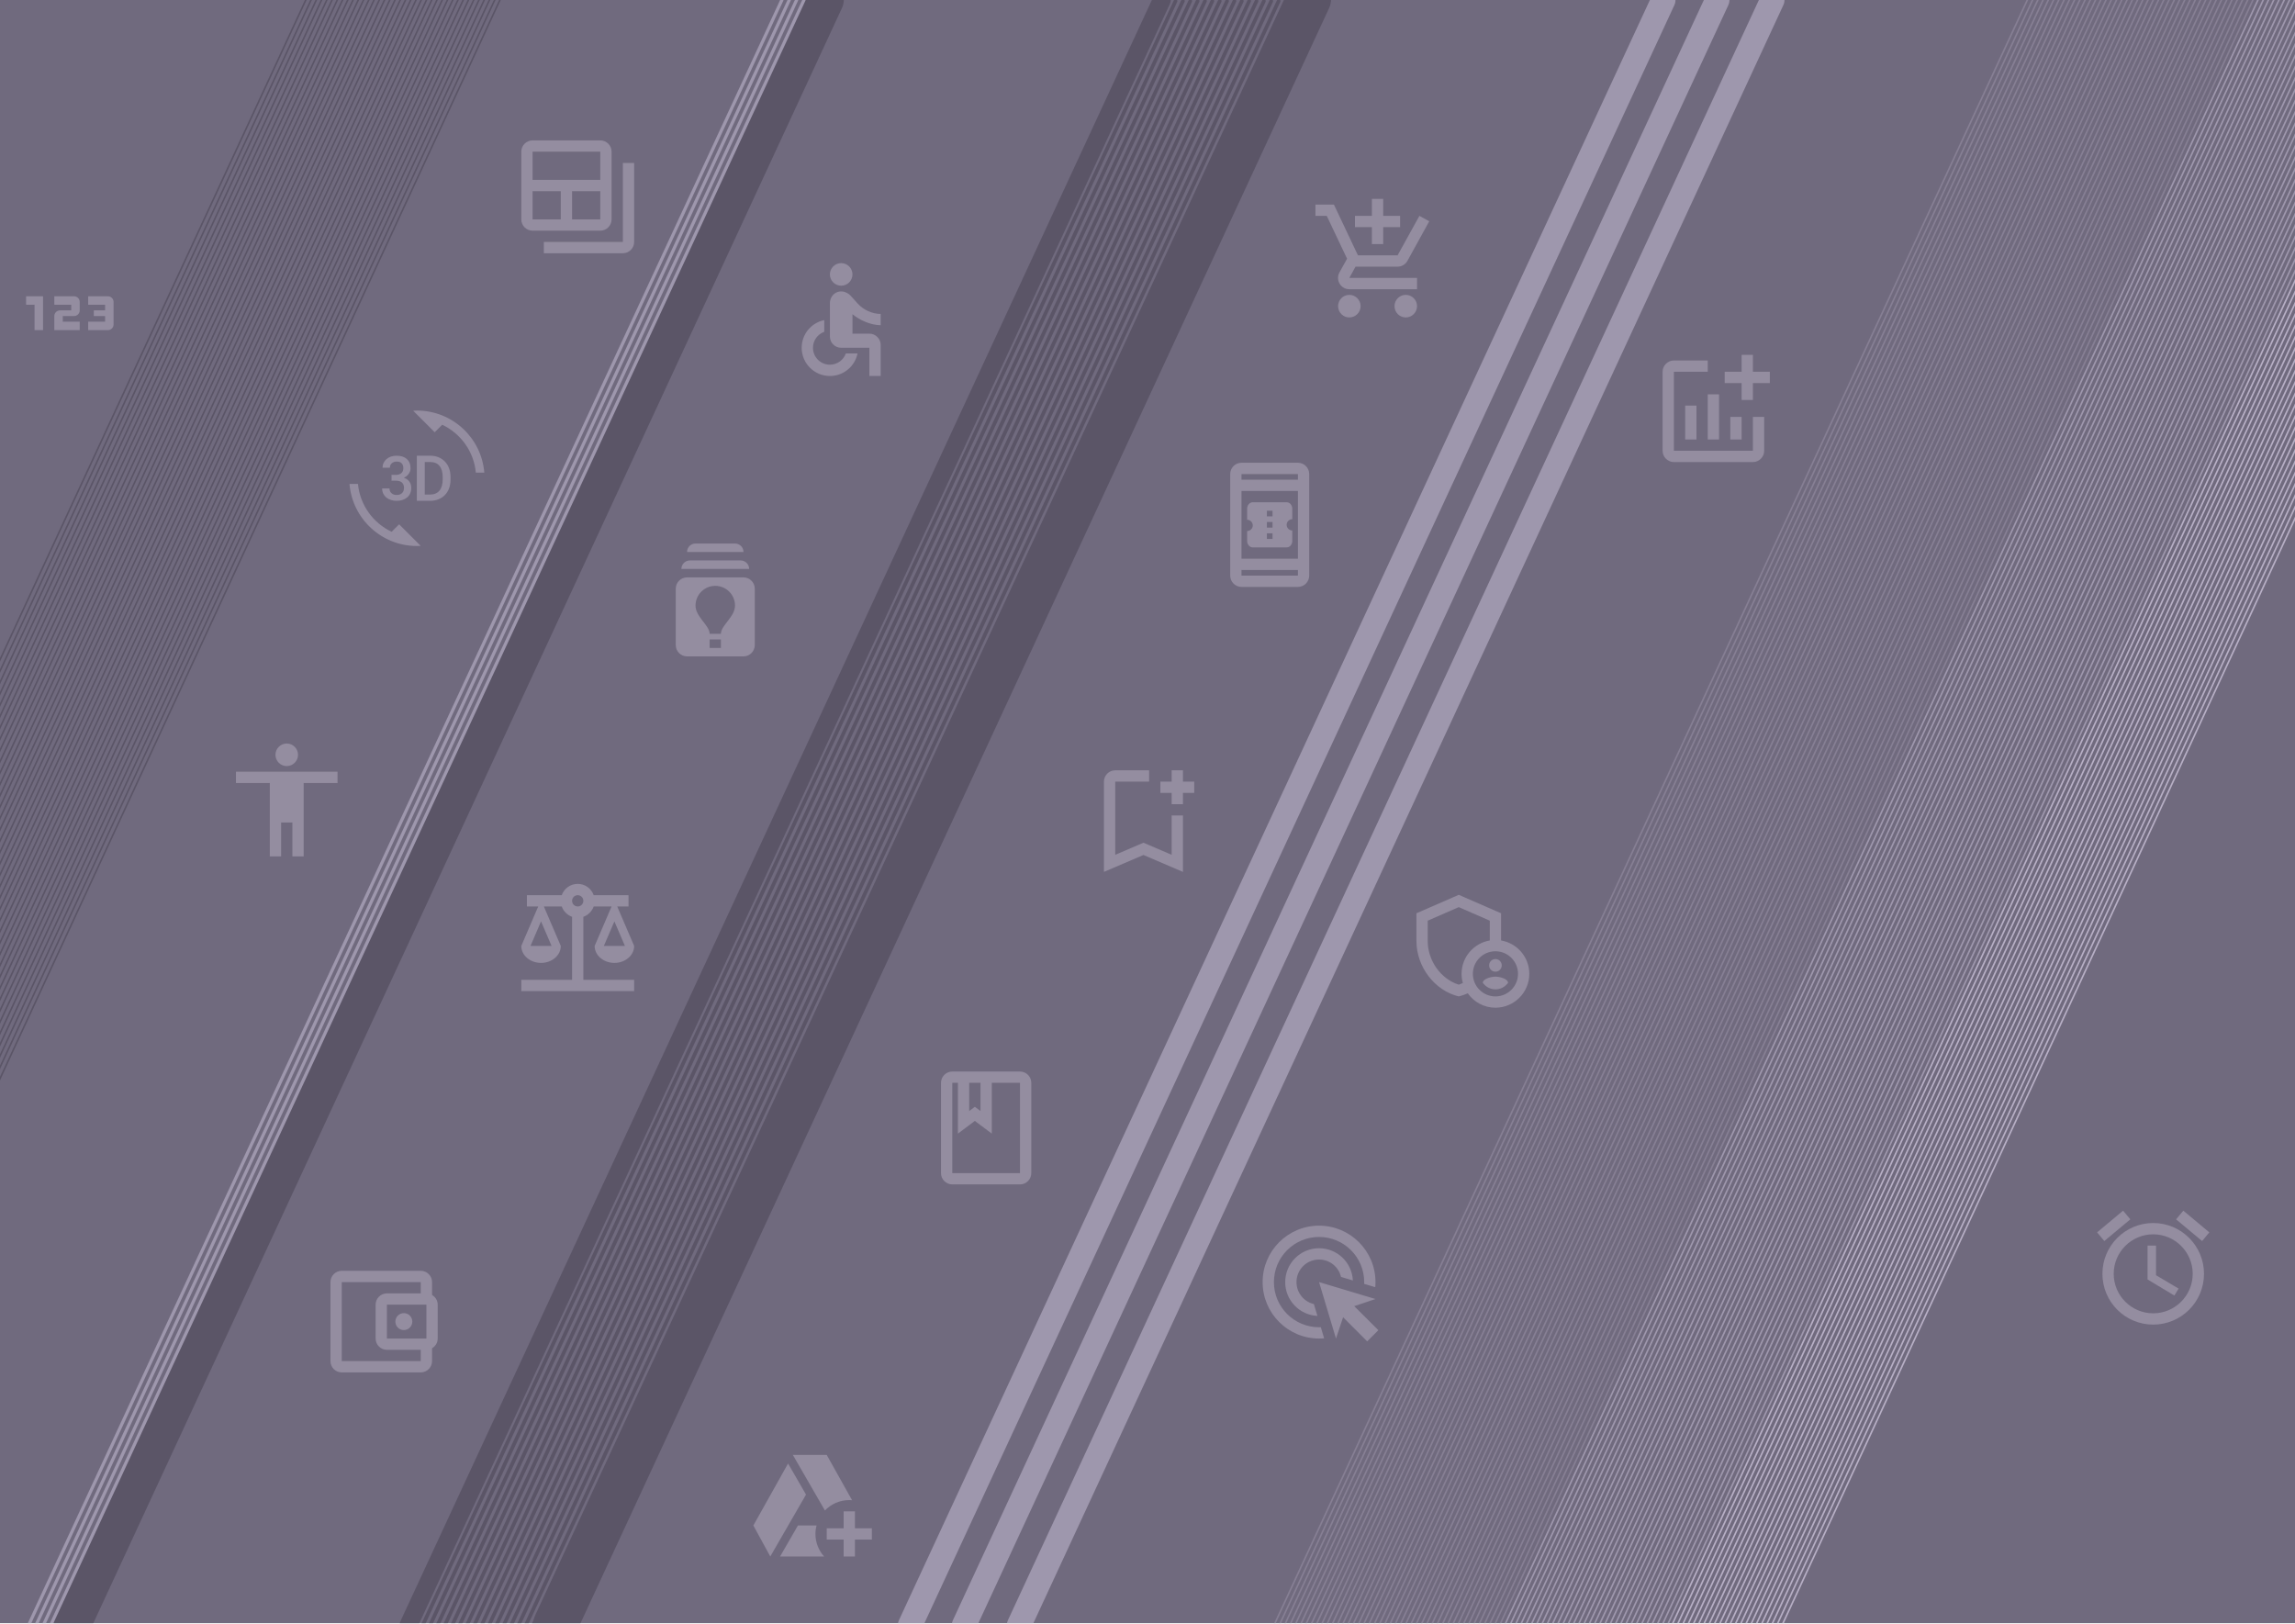
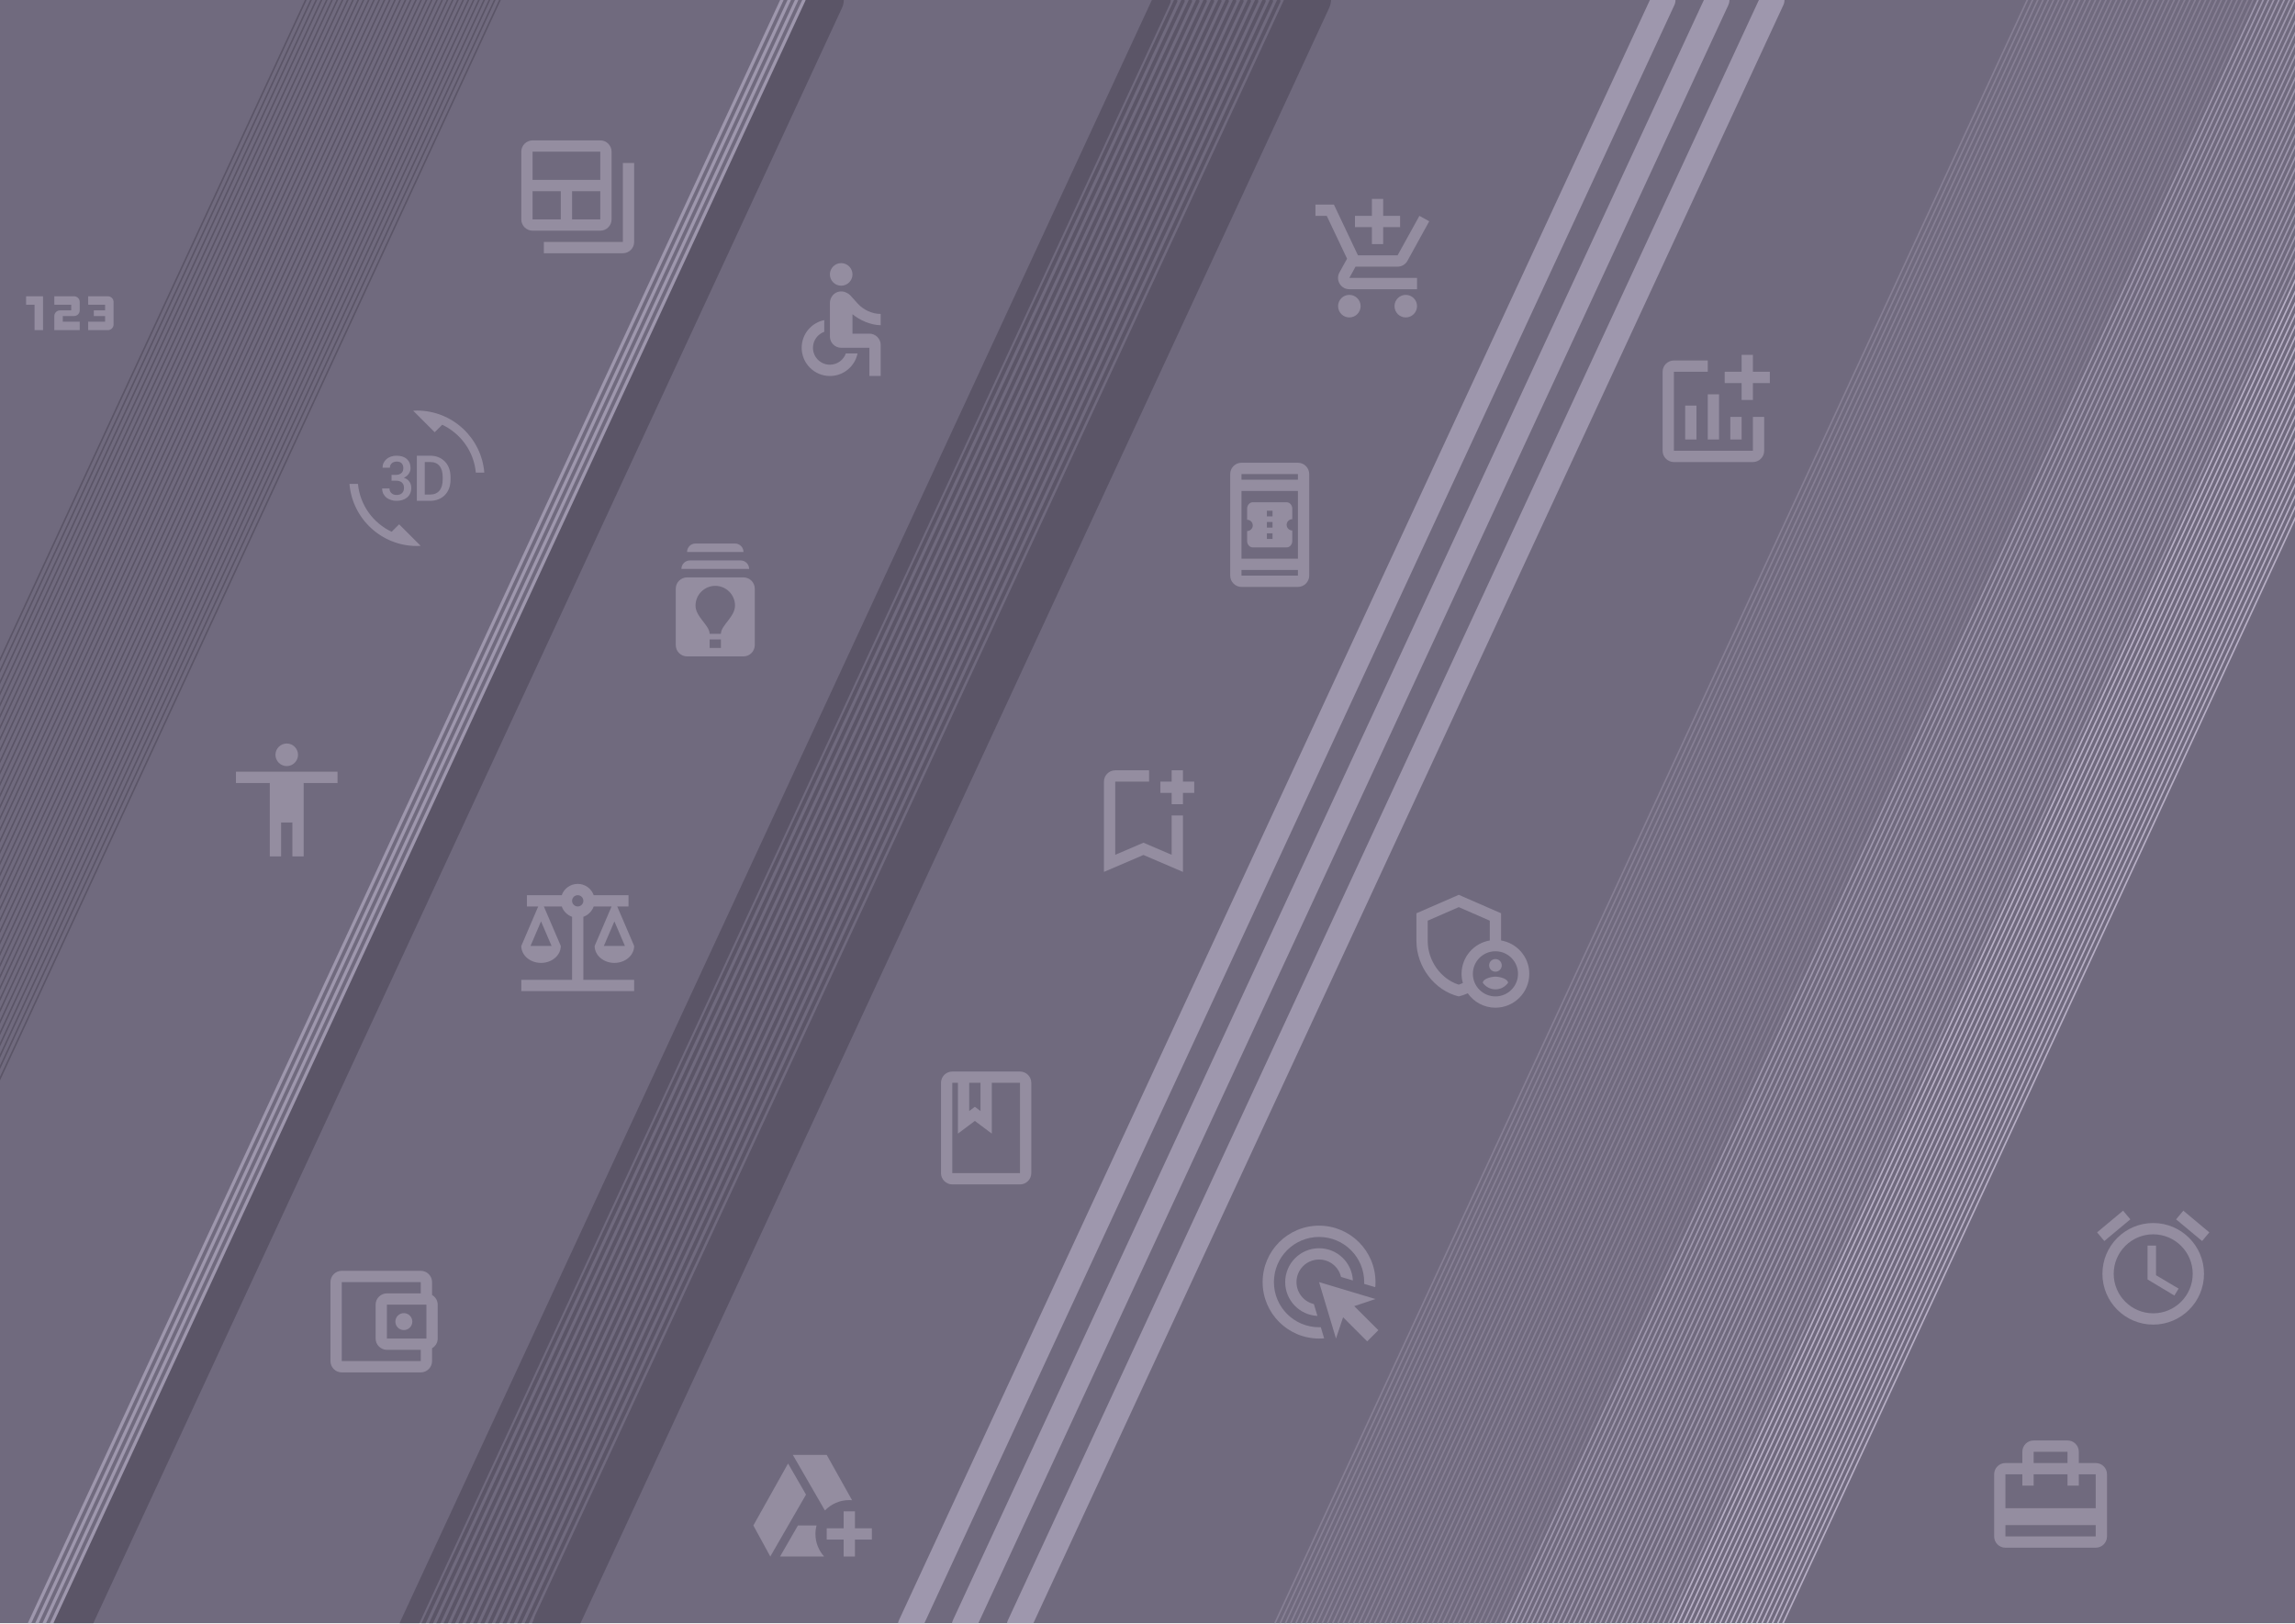
<svg xmlns="http://www.w3.org/2000/svg" width="2169" height="1534" viewBox="0 0 2169 1534" fill="none">
  <g opacity="0.9" clip-path="url(#clip0_2_2333)">
    <rect width="2169" height="1534" fill="#625B71" />
    <path d="M1111 1L399.041 1537.02" stroke="#4A4458" stroke-width="3.5" stroke-linecap="round" />
    <path d="M1117.96 1L406 1537.02" stroke="#4A4458" stroke-width="3.5" stroke-linecap="round" />
    <path d="M1124.92 1L412.959 1537.02" stroke="#4A4458" stroke-width="3.5" stroke-linecap="round" />
    <path d="M1131.88 1L419.918 1537.02" stroke="#4A4458" stroke-width="3.5" stroke-linecap="round" />
    <path d="M1138.84 1L426.877 1537.02" stroke="#4A4458" stroke-width="3.5" stroke-linecap="round" />
    <path d="M1145.79 1L433.835 1537.02" stroke="#4A4458" stroke-width="3.5" stroke-linecap="round" />
    <path d="M1152.75 1L440.794 1537.02" stroke="#4A4458" stroke-width="3.5" stroke-linecap="round" />
    <path d="M1159.71 1L447.753 1537.02" stroke="#4A4458" stroke-width="3.5" stroke-linecap="round" />
    <path d="M1166.67 1L454.712 1537.02" stroke="#4A4458" stroke-width="3.5" stroke-linecap="round" />
    <path d="M1173.63 1L461.671 1537.02" stroke="#4A4458" stroke-width="3.5" stroke-linecap="round" />
    <path d="M1180.59 1L468.63 1537.02" stroke="#4A4458" stroke-width="3.5" stroke-linecap="round" />
    <path d="M1187.55 1L475.589 1537.02" stroke="#4A4458" stroke-width="3.5" stroke-linecap="round" />
    <path d="M1194.51 1L482.548 1537.02" stroke="#4A4458" stroke-width="3.5" stroke-linecap="round" />
    <path d="M1201.47 1L489.507 1537.02" stroke="#4A4458" stroke-width="3.5" stroke-linecap="round" />
    <path d="M1208.42 1L496.466 1537.02" stroke="#4A4458" stroke-width="3.5" stroke-linecap="round" />
    <path d="M1215.38 1L503.425 1537.02" stroke="#4A4458" stroke-width="3.5" stroke-linecap="round" />
    <path d="M1222.34 1L510.384 1537.02" stroke="#4A4458" stroke-width="3.5" stroke-linecap="round" />
    <path d="M1229.3 1L517.343 1537.02" stroke="#4A4458" stroke-width="3.5" stroke-linecap="round" />
    <path d="M1236.26 1L524.302 1537.02" stroke="#4A4458" stroke-width="3.5" stroke-linecap="round" />
    <path d="M1243.22 1L531.261 1537.02" stroke="#4A4458" stroke-width="3.5" stroke-linecap="round" />
    <path d="M1098 0L386.041 1536.02" stroke="#4A4458" stroke-width="17" stroke-linecap="round" />
    <path d="M1237 -1L525.041 1535.02" stroke="#4A4458" stroke-width="42" stroke-linecap="round" />
    <path d="M1916 0L1204.04 1536.02" stroke="#7A7289" stroke-width="1.5" stroke-linecap="round" />
    <path d="M1920.96 0L1209 1536.02" stroke="#7A7289" stroke-width="1.5" stroke-linecap="round" />
    <path d="M1925.92 0L1213.96 1536.02" stroke="#7A7289" stroke-width="1.5" stroke-linecap="round" />
    <path d="M1930.88 0L1218.92 1536.02" stroke="#7A7289" stroke-width="1.5" stroke-linecap="round" />
    <path d="M1935.84 0L1223.88 1536.02" stroke="#7A7289" stroke-width="1.5" stroke-linecap="round" />
    <path d="M1940.79 0L1228.84 1536.02" stroke="#7A7289" stroke-width="1.5" stroke-linecap="round" />
    <path d="M1945.75 0L1233.79 1536.02" stroke="#7A7289" stroke-width="1.5" stroke-linecap="round" />
    <path d="M1950.71 0L1238.75 1536.02" stroke="#7A7289" stroke-width="1.5" stroke-linecap="round" />
    <path d="M1955.67 0L1243.71 1536.02" stroke="#7A7289" stroke-width="1.5" stroke-linecap="round" />
    <path d="M1960.63 0L1248.67 1536.02" stroke="#7A7289" stroke-width="1.5" stroke-linecap="round" />
    <path d="M1965.59 0L1253.63 1536.02" stroke="#7A7289" stroke-width="1.5" stroke-linecap="round" />
    <path d="M1970.55 0L1258.59 1536.02" stroke="#7A7289" stroke-width="1.5" stroke-linecap="round" />
    <path d="M1975.51 0L1263.55 1536.02" stroke="#7A7289" stroke-width="1.5" stroke-linecap="round" />
    <path d="M1980.47 0L1268.51 1536.02" stroke="#7A7289" stroke-width="1.5" stroke-linecap="round" />
    <path d="M1985.42 0L1273.47 1536.02" stroke="#7A7289" stroke-width="1.5" stroke-linecap="round" />
    <path d="M1990.38 0L1278.42 1536.02" stroke="#7A7289" stroke-width="1.5" stroke-linecap="round" />
    <path d="M1995.34 0L1283.38 1536.02" stroke="#7A7289" stroke-width="1.5" stroke-linecap="round" />
    <path d="M2000.3 0L1288.34 1536.02" stroke="#7A7289" stroke-width="1.5" stroke-linecap="round" />
    <path d="M2005.26 0L1293.3 1536.02" stroke="#7A7289" stroke-width="1.5" stroke-linecap="round" />
    <path d="M2010.22 0L1298.26 1536.02" stroke="#7A7289" stroke-width="1.5" stroke-linecap="round" />
    <path d="M2015.18 0L1303.22 1536.02" stroke="#7A7289" stroke-width="1.5" stroke-linecap="round" />
    <path d="M2020.14 0L1308.18 1536.02" stroke="#7A7289" stroke-width="1.5" stroke-linecap="round" />
    <path d="M2025.1 0L1313.14 1536.02" stroke="#7A7289" stroke-width="1.5" stroke-linecap="round" />
    <path d="M2030.06 0L1318.1 1536.02" stroke="#7A7289" stroke-width="1.5" stroke-linecap="round" />
    <path d="M2035.01 0L1323.06 1536.02" stroke="#7A7289" stroke-width="1.5" stroke-linecap="round" />
    <path d="M2039.97 0L1328.01 1536.02" stroke="#7A7289" stroke-width="1.5" stroke-linecap="round" />
    <path d="M2044.93 0L1332.97 1536.02" stroke="#7A7289" stroke-width="1.5" stroke-linecap="round" />
    <path d="M2049.89 0L1337.93 1536.02" stroke="#7A7289" stroke-width="1.5" stroke-linecap="round" />
    <path d="M2054.85 0L1342.89 1536.02" stroke="#7A7289" stroke-width="1.5" stroke-linecap="round" />
    <path d="M2059.81 0L1347.85 1536.02" stroke="#7A7289" stroke-width="1.5" stroke-linecap="round" />
    <path d="M2064.77 0L1352.81 1536.02" stroke="#7A7289" stroke-width="1.5" stroke-linecap="round" />
    <path d="M2069.73 0L1357.77 1536.02" stroke="#7A7289" stroke-width="1.5" stroke-linecap="round" />
    <path d="M2074.69 0L1362.73 1536.02" stroke="#7A7289" stroke-width="1.5" stroke-linecap="round" />
    <path d="M2079.64 0L1367.69 1536.02" stroke="#7A7289" stroke-width="1.5" stroke-linecap="round" />
    <path d="M2084.6 0L1372.64 1536.02" stroke="#7A7289" stroke-width="1.5" stroke-linecap="round" />
    <path d="M2089.56 0L1377.6 1536.02" stroke="#7A7289" stroke-width="1.5" stroke-linecap="round" />
    <path d="M2094.52 0L1382.56 1536.02" stroke="#7A7289" stroke-width="1.5" stroke-linecap="round" />
    <path d="M2099.48 0L1387.52 1536.02" stroke="#7A7289" stroke-width="1.5" stroke-linecap="round" />
    <path d="M2104.44 0L1392.48 1536.02" stroke="#7A7289" stroke-width="1.5" stroke-linecap="round" />
    <path d="M2109.4 0L1397.44 1536.02" stroke="#7A7289" stroke-width="1.5" stroke-linecap="round" />
    <path d="M2114.36 0L1402.4 1536.02" stroke="#7A7289" stroke-width="1.5" stroke-linecap="round" />
    <path d="M2119.32 0L1407.36 1536.02" stroke="#7A7289" stroke-width="1.5" stroke-linecap="round" />
    <path d="M2124.27 0L1412.32 1536.02" stroke="#7A7289" stroke-width="1.5" stroke-linecap="round" />
    <path d="M2129.23 0L1417.27 1536.02" stroke="#7A7289" stroke-width="1.5" stroke-linecap="round" />
    <path d="M2134 0L1422.04 1536.02" stroke="#958DA5" stroke-width="1.5" stroke-linecap="round" />
    <path d="M2138.96 0L1427 1536.02" stroke="#958DA5" stroke-width="1.5" stroke-linecap="round" />
    <path d="M2143.92 0L1431.96 1536.02" stroke="#958DA5" stroke-width="1.5" stroke-linecap="round" />
    <path d="M2148.88 0L1436.92 1536.02" stroke="#958DA5" stroke-width="1.5" stroke-linecap="round" />
    <path d="M2153.84 0L1441.88 1536.02" stroke="#958DA5" stroke-width="1.5" stroke-linecap="round" />
    <path d="M2158.79 0L1446.84 1536.02" stroke="#958DA5" stroke-width="1.5" stroke-linecap="round" />
    <path d="M2163.75 0L1451.79 1536.02" stroke="#958DA5" stroke-width="1.5" stroke-linecap="round" />
    <path d="M2168.71 0L1456.75 1536.02" stroke="#958DA5" stroke-width="1.5" stroke-linecap="round" />
    <path d="M2173.67 0L1461.71 1536.02" stroke="#958DA5" stroke-width="1.5" stroke-linecap="round" />
    <path d="M2178.63 0L1466.67 1536.02" stroke="#958DA5" stroke-width="1.5" stroke-linecap="round" />
    <path d="M2183.59 0L1471.63 1536.02" stroke="#958DA5" stroke-width="1.5" stroke-linecap="round" />
    <path d="M2188.55 0L1476.59 1536.02" stroke="#958DA5" stroke-width="1.5" stroke-linecap="round" />
    <path d="M2193.51 0L1481.55 1536.02" stroke="#958DA5" stroke-width="1.5" stroke-linecap="round" />
    <path d="M2198.47 0L1486.51 1536.02" stroke="#958DA5" stroke-width="1.5" stroke-linecap="round" />
    <path d="M2203.42 0L1491.47 1536.02" stroke="#958DA5" stroke-width="1.5" stroke-linecap="round" />
    <path d="M2208.38 0L1496.42 1536.02" stroke="#958DA5" stroke-width="1.5" stroke-linecap="round" />
    <path d="M2213.34 0L1501.38 1536.02" stroke="#958DA5" stroke-width="1.5" stroke-linecap="round" />
    <path d="M2218.3 0L1506.34 1536.02" stroke="#958DA5" stroke-width="1.5" stroke-linecap="round" />
    <path d="M2223.26 0L1511.3 1536.02" stroke="#958DA5" stroke-width="1.5" stroke-linecap="round" />
    <path d="M2228.22 0L1516.26 1536.02" stroke="#958DA5" stroke-width="1.5" stroke-linecap="round" />
    <path d="M2233.18 0L1521.22 1536.02" stroke="#958DA5" stroke-width="1.5" stroke-linecap="round" />
    <path d="M2238.14 0L1526.18 1536.02" stroke="#958DA5" stroke-width="1.5" stroke-linecap="round" />
    <path d="M2243.1 0L1531.14 1536.02" stroke="#958DA5" stroke-width="1.5" stroke-linecap="round" />
    <path d="M2248.06 0L1536.1 1536.02" stroke="#958DA5" stroke-width="1.5" stroke-linecap="round" />
    <path d="M2253.01 0L1541.06 1536.02" stroke="#958DA5" stroke-width="1.5" stroke-linecap="round" />
    <path d="M2257.97 0L1546.01 1536.02" stroke="#958DA5" stroke-width="1.5" stroke-linecap="round" />
    <path d="M2262.93 0L1550.97 1536.02" stroke="#958DA5" stroke-width="1.5" stroke-linecap="round" />
    <path d="M2267.89 0L1555.93 1536.02" stroke="#958DA5" stroke-width="1.5" stroke-linecap="round" />
    <path d="M2272.85 0L1560.89 1536.02" stroke="#958DA5" stroke-width="1.5" stroke-linecap="round" />
    <path d="M2277.81 0L1565.85 1536.02" stroke="#958DA5" stroke-width="1.5" stroke-linecap="round" />
    <path d="M2282.77 0L1570.81 1536.02" stroke="#958DA5" stroke-width="1.5" stroke-linecap="round" />
    <path d="M2287.73 0L1575.77 1536.02" stroke="#958DA5" stroke-width="1.5" stroke-linecap="round" />
    <path d="M2292 0L1580.04 1536.02" stroke="#B0A7C0" stroke-width="1.5" stroke-linecap="round" />
    <path d="M2296.96 0L1585 1536.02" stroke="#B0A7C0" stroke-width="1.5" stroke-linecap="round" />
    <path d="M2301.92 0L1589.96 1536.02" stroke="#B0A7C0" stroke-width="1.5" stroke-linecap="round" />
    <path d="M2306.88 0L1594.92 1536.02" stroke="#B0A7C0" stroke-width="1.5" stroke-linecap="round" />
    <path d="M2311.84 0L1599.88 1536.02" stroke="#B0A7C0" stroke-width="1.5" stroke-linecap="round" />
    <path d="M2316.79 0L1604.84 1536.02" stroke="#B0A7C0" stroke-width="1.5" stroke-linecap="round" />
    <path d="M2321.75 0L1609.79 1536.02" stroke="#B0A7C0" stroke-width="1.5" stroke-linecap="round" />
    <path d="M2326.71 0L1614.75 1536.02" stroke="#B0A7C0" stroke-width="1.5" stroke-linecap="round" />
    <path d="M2331.67 0L1619.71 1536.02" stroke="#B0A7C0" stroke-width="1.5" stroke-linecap="round" />
    <path d="M2336.63 0L1624.67 1536.02" stroke="#B0A7C0" stroke-width="1.5" stroke-linecap="round" />
    <path d="M2341.59 0L1629.63 1536.02" stroke="#B0A7C0" stroke-width="1.5" stroke-linecap="round" />
    <path d="M2346.55 0L1634.59 1536.02" stroke="#B0A7C0" stroke-width="1.5" stroke-linecap="round" />
    <path d="M2351.51 0L1639.55 1536.02" stroke="#B0A7C0" stroke-width="1.5" stroke-linecap="round" />
    <path d="M2356.47 0L1644.51 1536.02" stroke="#B0A7C0" stroke-width="1.5" stroke-linecap="round" />
    <path d="M2361.42 0L1649.47 1536.02" stroke="#B0A7C0" stroke-width="1.5" stroke-linecap="round" />
    <path d="M2366.38 0L1654.42 1536.02" stroke="#B0A7C0" stroke-width="1.5" stroke-linecap="round" />
    <path d="M2371.34 0L1659.38 1536.02" stroke="#B0A7C0" stroke-width="1.5" stroke-linecap="round" />
    <path d="M2376.3 0L1664.34 1536.02" stroke="#B0A7C0" stroke-width="1.5" stroke-linecap="round" />
    <path d="M2381.26 0L1669.3 1536.02" stroke="#B0A7C0" stroke-width="1.5" stroke-linecap="round" />
    <path d="M2386.22 0L1674.26 1536.02" stroke="#B0A7C0" stroke-width="1.5" stroke-linecap="round" />
    <path d="M2391.18 0L1679.22 1536.02" stroke="#B0A7C0" stroke-width="1.5" stroke-linecap="round" />
    <path d="M2396.14 0L1684.18 1536.02" stroke="#B0A7C0" stroke-width="1.5" stroke-linecap="round" />
    <path d="M289 0L-422.959 1536.02" stroke="#4A4458" stroke-width="1.5" stroke-linecap="round" />
    <path d="M293.959 0L-418 1536.02" stroke="#4A4458" stroke-width="1.5" stroke-linecap="round" />
    <path d="M298.918 0L-413.041 1536.02" stroke="#4A4458" stroke-width="1.5" stroke-linecap="round" />
    <path d="M303.877 0L-408.082 1536.02" stroke="#4A4458" stroke-width="1.5" stroke-linecap="round" />
    <path d="M308.836 0L-403.123 1536.02" stroke="#4A4458" stroke-width="1.5" stroke-linecap="round" />
    <path d="M313.795 0L-398.164 1536.02" stroke="#4A4458" stroke-width="1.5" stroke-linecap="round" />
    <path d="M318.753 0L-393.206 1536.02" stroke="#4A4458" stroke-width="1.5" stroke-linecap="round" />
    <path d="M323.712 0L-388.247 1536.02" stroke="#4A4458" stroke-width="1.5" stroke-linecap="round" />
    <path d="M328.671 0L-383.288 1536.02" stroke="#4A4458" stroke-width="1.5" stroke-linecap="round" />
    <path d="M333.63 0L-378.329 1536.02" stroke="#4A4458" stroke-width="1.5" stroke-linecap="round" />
    <path d="M338.589 0L-373.37 1536.02" stroke="#4A4458" stroke-width="1.5" stroke-linecap="round" />
    <path d="M343.548 0L-368.411 1536.02" stroke="#4A4458" stroke-width="1.5" stroke-linecap="round" />
    <path d="M348.507 0L-363.452 1536.02" stroke="#4A4458" stroke-width="1.5" stroke-linecap="round" />
    <path d="M353.466 0L-358.493 1536.02" stroke="#4A4458" stroke-width="1.5" stroke-linecap="round" />
    <path d="M358.425 0L-353.534 1536.02" stroke="#4A4458" stroke-width="1.5" stroke-linecap="round" />
    <path d="M363.384 0L-348.575 1536.02" stroke="#4A4458" stroke-width="1.5" stroke-linecap="round" />
    <path d="M368.343 0L-343.616 1536.02" stroke="#4A4458" stroke-width="1.5" stroke-linecap="round" />
    <path d="M373.302 0L-338.657 1536.02" stroke="#4A4458" stroke-width="1.5" stroke-linecap="round" />
    <path d="M378.26 0L-333.698 1536.02" stroke="#4A4458" stroke-width="1.5" stroke-linecap="round" />
    <path d="M383.219 0L-328.739 1536.02" stroke="#4A4458" stroke-width="1.5" stroke-linecap="round" />
    <path d="M388.178 0L-323.78 1536.02" stroke="#4A4458" stroke-width="1.5" stroke-linecap="round" />
    <path d="M393.137 0L-318.822 1536.02" stroke="#4A4458" stroke-width="1.5" stroke-linecap="round" />
    <path d="M398.096 0L-313.863 1536.02" stroke="#4A4458" stroke-width="1.5" stroke-linecap="round" />
    <path d="M403.055 0L-308.904 1536.02" stroke="#4A4458" stroke-width="1.5" stroke-linecap="round" />
    <path d="M408.014 0L-303.945 1536.02" stroke="#4A4458" stroke-width="1.5" stroke-linecap="round" />
    <path d="M412.973 0L-298.986 1536.02" stroke="#4A4458" stroke-width="1.5" stroke-linecap="round" />
    <path d="M417.932 0L-294.027 1536.02" stroke="#4A4458" stroke-width="1.5" stroke-linecap="round" />
    <path d="M422.891 0L-289.068 1536.02" stroke="#4A4458" stroke-width="1.5" stroke-linecap="round" />
    <path d="M427.85 0L-284.109 1536.02" stroke="#4A4458" stroke-width="1.5" stroke-linecap="round" />
    <path d="M432.809 0L-279.15 1536.02" stroke="#4A4458" stroke-width="1.5" stroke-linecap="round" />
    <path d="M437.768 0L-274.191 1536.02" stroke="#4A4458" stroke-width="1.5" stroke-linecap="round" />
    <path d="M442.727 0L-269.232 1536.02" stroke="#4A4458" stroke-width="1.5" stroke-linecap="round" />
    <path d="M447.686 0L-264.273 1536.02" stroke="#4A4458" stroke-width="1.5" stroke-linecap="round" />
    <path d="M452.644 0L-259.315 1536.02" stroke="#4A4458" stroke-width="1.5" stroke-linecap="round" />
    <path d="M457.603 0L-254.356 1536.02" stroke="#4A4458" stroke-width="1.5" stroke-linecap="round" />
    <path d="M462.562 0L-249.397 1536.02" stroke="#4A4458" stroke-width="1.5" stroke-linecap="round" />
    <path d="M467.521 0L-244.438 1536.02" stroke="#4A4458" stroke-width="1.5" stroke-linecap="round" />
    <path d="M472.48 0L-239.479 1536.02" stroke="#4A4458" stroke-width="1.5" stroke-linecap="round" />
    <path d="M779.959 0L68 1536.02" stroke="#4A4458" stroke-width="35" stroke-linecap="round" />
    <path d="M738.959 0L27 1536.02" stroke="#958DA5" stroke-width="3" stroke-linecap="round" />
    <path d="M745.918 0L33.959 1536.02" stroke="#958DA5" stroke-width="3" stroke-linecap="round" />
    <path d="M752.877 0L40.918 1536.02" stroke="#958DA5" stroke-width="3" stroke-linecap="round" />
    <path d="M759.836 0L47.877 1536.02" stroke="#958DA5" stroke-width="3" stroke-linecap="round" />
    <path d="M1572 0L860.041 1536.02" stroke="#958DA5" stroke-width="23" stroke-linecap="round" />
    <path d="M1623 0L911.041 1536.02" stroke="#958DA5" stroke-width="23" stroke-linecap="round" />
    <path d="M1675 0L963.041 1536.02" stroke="#958DA5" stroke-width="23" stroke-linecap="round" />
    <path d="M40.667 312H32.667V288H24.667V280H40.667V312ZM75.333 304H59.333V298.667H70C72.933 298.667 75.333 296.267 75.333 293.333V285.333C75.333 282.4 72.933 280 70 280H51.333V288H67.333V293.333H56.667C53.733 293.333 51.333 295.733 51.333 298.667V312H75.333V304ZM107.333 306.667V285.333C107.333 282.4 104.933 280 102 280H83.333V288H99.333V293.333H88.667V298.667H99.333V304H83.333V312H102C104.933 312 107.333 309.6 107.333 306.667Z" fill="#898297" />
    <g clip-path="url(#clip1_2_2333)">
      <path d="M370.133 502.56C352.693 494.347 340.213 477.387 338.293 457.333H330.293C333.013 490.187 360.48 516 394.027 516L397.547 515.84L377.227 495.52L370.133 502.56ZM374.88 467.787C373.867 467.787 372.907 467.627 372.107 467.36C371.253 467.04 370.56 466.667 369.973 466.08C369.387 465.547 368.907 464.907 368.587 464.107C368.267 463.36 368.107 462.507 368.107 461.6H361.173C361.173 463.52 361.547 465.227 362.293 466.667C363.04 468.107 364.053 469.333 365.28 470.347C366.56 471.307 368 472.053 369.653 472.533C371.253 473.067 372.96 473.333 374.773 473.333C376.747 473.333 378.613 473.067 380.267 472.533C381.973 472 383.467 471.2 384.693 470.187C385.92 469.173 386.933 467.893 387.627 466.347C388.32 464.8 388.693 463.093 388.693 461.173C388.693 460.16 388.587 459.147 388.32 458.187C388.053 457.227 387.68 456.32 387.093 455.467C386.56 454.613 385.813 453.867 384.96 453.173C384.053 452.48 382.987 451.947 381.707 451.52C382.773 451.04 383.68 450.453 384.48 449.76C385.28 449.067 385.92 448.32 386.453 447.52C386.987 446.72 387.36 445.92 387.627 445.067C387.893 444.213 388 443.36 388 442.507C388 440.587 387.68 438.88 387.04 437.387C386.4 435.893 385.493 434.667 384.32 433.707C383.253 432.693 381.813 431.947 380.213 431.413C378.56 430.933 376.747 430.667 374.773 430.667C372.853 430.667 371.093 430.933 369.44 431.52C367.84 432.107 366.4 432.907 365.227 433.92C364.107 434.933 363.2 436.107 362.507 437.493C361.867 438.88 361.547 440.373 361.547 442.027H368.48C368.48 441.12 368.64 440.32 368.96 439.627C369.28 438.933 369.707 438.293 370.293 437.813C370.88 437.333 371.52 436.907 372.32 436.64C373.12 436.373 373.92 436.213 374.88 436.213C377.013 436.213 378.613 436.747 379.627 437.867C380.64 438.933 381.173 440.48 381.173 442.453C381.173 443.413 381.013 444.267 380.747 445.067C380.48 445.867 380 446.507 379.413 447.04C378.827 447.573 378.08 448 377.227 448.32C376.373 448.64 375.307 448.8 374.133 448.8H370.027V454.293H374.133C375.307 454.293 376.373 454.4 377.333 454.667C378.293 454.933 379.093 455.36 379.733 455.893C380.373 456.48 380.907 457.173 381.28 458.027C381.653 458.88 381.813 459.893 381.813 461.067C381.813 463.253 381.173 464.907 379.947 466.027C378.72 467.253 377.013 467.787 374.88 467.787ZM420.48 436.213C418.773 434.453 416.747 433.067 414.4 432.107C412.053 431.147 409.44 430.667 406.56 430.667H393.973V473.333H406.24C409.173 473.333 411.893 472.853 414.293 471.893C416.693 470.933 418.773 469.6 420.48 467.84C422.187 466.08 423.52 463.947 424.427 461.493C425.333 458.987 425.813 456.213 425.813 453.12V450.987C425.813 447.893 425.333 445.12 424.427 442.613C423.52 440.107 422.187 437.973 420.48 436.213ZM418.4 453.067C418.4 455.307 418.133 457.28 417.653 459.093C417.12 460.853 416.373 462.4 415.36 463.627C414.347 464.853 413.067 465.813 411.573 466.453C410.027 467.093 408.267 467.413 406.293 467.413H401.44V436.64H406.613C410.453 436.64 413.387 437.867 415.36 440.32C417.387 442.773 418.4 446.293 418.4 450.933V453.067ZM394.027 388L390.507 388.16L410.827 408.48L417.92 401.387C435.36 409.653 447.84 426.56 449.707 446.613H457.707C455.04 413.813 427.573 388 394.027 388Z" fill="#898297" />
    </g>
    <path d="M271 702.667C276.867 702.667 281.667 707.467 281.667 713.333C281.667 719.2 276.867 724 271 724C265.133 724 260.333 719.2 260.333 713.333C260.333 707.467 265.133 702.667 271 702.667ZM319 740H287V809.333H276.333V777.333H265.667V809.333H255V740H223V729.333H319V740Z" fill="#898297" />
    <path d="M795 270C800.891 270 805.667 265.224 805.667 259.333C805.667 253.442 800.891 248.667 795 248.667C789.109 248.667 784.333 253.442 784.333 259.333C784.333 265.224 789.109 270 795 270Z" fill="#898297" />
    <path d="M832.333 307.333V296.667C824.12 296.773 815.853 292.667 810.627 286.907L803.747 279.28C802.84 278.267 801.72 277.467 800.493 276.88C800.44 276.88 800.44 276.827 800.387 276.827H800.333C798.467 275.76 796.333 275.227 793.987 275.44C788.387 275.92 784.333 280.88 784.333 286.48V318C784.333 323.867 789.133 328.667 795 328.667H821.667V355.333H832.333V326C832.333 320.133 827.533 315.333 821.667 315.333H805.667V296.933C812.547 302.64 823 307.28 832.333 307.333ZM784.333 344.667C775.48 344.667 768.333 337.52 768.333 328.667C768.333 321.68 772.813 315.813 779 313.573V302.533C766.84 304.987 757.667 315.76 757.667 328.667C757.667 343.387 769.613 355.333 784.333 355.333C797.24 355.333 808.013 346.16 810.467 334H799.427C797.24 340.187 791.32 344.667 784.333 344.667Z" fill="#898297" />
    <path d="M408.333 1223.83V1211.67C408.333 1205.8 403.533 1201 397.667 1201H323C317.08 1201 312.333 1205.8 312.333 1211.67V1286.33C312.333 1292.2 317.08 1297 323 1297H397.667C403.533 1297 408.333 1292.2 408.333 1286.33V1274.17C411.48 1272.31 413.667 1268.95 413.667 1265V1233C413.667 1229.05 411.48 1225.69 408.333 1223.83ZM403 1233V1265H365.667V1233H403ZM323 1286.33V1211.67H397.667V1222.33H365.667C359.8 1222.33 355 1227.13 355 1233V1265C355 1270.87 359.8 1275.67 365.667 1275.67H397.667V1286.33H323Z" fill="#898297" />
    <path d="M381.667 1257C386.085 1257 389.667 1253.42 389.667 1249C389.667 1244.58 386.085 1241 381.667 1241C377.248 1241 373.667 1244.58 373.667 1249C373.667 1253.42 377.248 1257 381.667 1257Z" fill="#898297" />
    <path d="M1296.57 230.667H1307.24V214.667H1323.24V204H1307.24V188H1296.57V204H1280.57V214.667H1296.57V230.667ZM1275.24 278.667C1269.37 278.667 1264.63 283.467 1264.63 289.333C1264.63 295.2 1269.37 300 1275.24 300C1281.11 300 1285.91 295.2 1285.91 289.333C1285.91 283.467 1281.11 278.667 1275.24 278.667ZM1328.57 278.667C1322.71 278.667 1317.96 283.467 1317.96 289.333C1317.96 295.2 1322.71 300 1328.57 300C1334.44 300 1339.24 295.2 1339.24 289.333C1339.24 283.467 1334.44 278.667 1328.57 278.667ZM1281.11 252H1320.84C1324.84 252 1328.36 249.813 1330.17 246.507L1350.76 209.12L1341.48 204L1320.84 241.333H1283.4L1260.68 193.333H1243.24V204H1253.91L1273.11 244.48L1265.91 257.493C1262.01 264.64 1267.13 273.333 1275.24 273.333H1339.24V262.667H1275.24L1281.11 252Z" fill="#898297" />
    <path d="M802.667 1417.67C803.573 1417.67 804.427 1417.72 805.28 1417.77L781.333 1375H749.333L779.627 1427.48C785.44 1421.45 793.6 1417.67 802.667 1417.67Z" fill="#898297" />
    <path d="M744.8 1383.11L712 1441.67L728 1471L761.76 1412.49L744.8 1383.11Z" fill="#898297" />
    <path d="M771.733 1441.67H754.133L737.227 1471H778.88C773.76 1465.35 770.667 1457.88 770.667 1449.67C770.667 1446.89 771.04 1444.23 771.733 1441.67Z" fill="#898297" />
    <path d="M808 1444.33V1428.33H797.333V1444.33H781.333V1455H797.333V1471H808V1455H824V1444.33H808Z" fill="#898297" />
    <path d="M1672.67 351.333V362H1656.67V378H1646V362H1630V351.333H1646V335.333H1656.67V351.333H1672.67ZM1656.67 426H1582V351.333H1614V340.667H1582C1576.13 340.667 1571.33 345.467 1571.33 351.333V426C1571.33 431.867 1576.13 436.667 1582 436.667H1656.67C1662.53 436.667 1667.33 431.867 1667.33 426V394H1656.67V426ZM1635.33 394V415.333H1646V394H1635.33ZM1614 415.333H1624.67V372.667H1614V415.333ZM1603.33 415.333V383.333H1592.67V415.333H1603.33Z" fill="#898297" />
    <path d="M1413.33 918.307C1416.63 918.307 1419.31 915.632 1419.31 912.333C1419.31 909.034 1416.63 906.36 1413.33 906.36C1410.03 906.36 1407.36 909.034 1407.36 912.333C1407.36 915.632 1410.03 918.307 1413.33 918.307Z" fill="#898297" />
    <path fill-rule="evenodd" clip-rule="evenodd" d="M1413.33 923C1409.44 923 1401.65 924.92 1401.39 928.76C1404.05 932.547 1408.43 935 1413.33 935C1418.24 935 1422.61 932.547 1425.28 928.76C1425.01 924.92 1417.23 923 1413.33 923Z" fill="#898297" />
    <path fill-rule="evenodd" clip-rule="evenodd" d="M1418.67 888.813V863.107L1378.67 845.667L1338.67 863.107V889.293C1338.67 913.507 1355.73 936.173 1378.67 941.667C1381.6 940.973 1384.43 939.96 1387.2 938.733C1392.96 946.947 1402.51 952.333 1413.33 952.333C1430.99 952.333 1445.33 937.987 1445.33 920.333C1445.33 904.493 1433.81 891.373 1418.67 888.813ZM1381.33 920.333C1381.33 923.32 1381.76 926.253 1382.56 928.973C1381.28 929.56 1380 930.147 1378.67 930.573C1361.76 925.24 1349.33 907.96 1349.33 889.293V870.093L1378.67 857.293L1408 870.093V888.813C1392.85 891.373 1381.33 904.493 1381.33 920.333ZM1413.33 941.667C1401.55 941.667 1392 932.12 1392 920.333C1392 908.547 1401.55 899 1413.33 899C1425.12 899 1434.67 908.547 1434.67 920.333C1434.67 932.12 1425.12 941.667 1413.33 941.667Z" fill="#898297" />
    <path d="M1245.09 1243.61C1228.13 1242.81 1214.64 1228.84 1214.64 1211.67C1214.64 1194.01 1228.99 1179.67 1246.64 1179.67C1263.81 1179.67 1277.79 1193.16 1278.59 1210.12L1267.39 1206.76C1265.2 1197.32 1256.72 1190.33 1246.64 1190.33C1234.85 1190.33 1225.31 1199.88 1225.31 1211.67C1225.31 1221.75 1232.29 1230.23 1241.73 1232.41L1245.09 1243.61ZM1299.97 1211.67C1299.97 1213.27 1299.92 1214.87 1299.76 1216.47L1289.25 1213.32C1289.31 1212.79 1289.31 1212.2 1289.31 1211.67C1289.31 1188.09 1270.21 1169 1246.64 1169C1223.07 1169 1203.97 1188.09 1203.97 1211.67C1203.97 1235.24 1223.07 1254.33 1246.64 1254.33C1247.17 1254.33 1247.76 1254.33 1248.29 1254.28L1251.44 1264.79C1249.84 1264.95 1248.24 1265 1246.64 1265C1217.2 1265 1193.31 1241.11 1193.31 1211.67C1193.31 1182.23 1217.2 1158.33 1246.64 1158.33C1276.08 1158.33 1299.97 1182.23 1299.97 1211.67ZM1279.87 1234.39L1299.97 1227.67L1246.64 1211.67L1262.64 1265L1269.36 1244.89L1292.13 1267.67L1302.69 1257.11L1279.87 1234.39Z" fill="#898297" />
    <path d="M2037.66 1177.17H2029.66V1209.17L2055 1224.37L2059 1217.81L2037.66 1205.17V1177.17ZM2063.46 1144.16L2088.03 1164.67L2081.21 1172.85L2056.62 1152.36L2063.46 1144.16ZM2006.53 1144.16L2013.37 1152.35L1988.79 1172.85L1981.97 1164.66L2006.53 1144.16ZM2035 1155.84C2008.49 1155.84 1987 1177.33 1987 1203.84C1987 1230.35 2008.49 1251.84 2035 1251.84C2061.5 1251.84 2083 1230.35 2083 1203.84C2083 1177.33 2061.5 1155.84 2035 1155.84ZM2035 1241.17C2014.41 1241.17 1997.66 1224.43 1997.66 1203.84C1997.66 1183.25 2014.41 1166.51 2035 1166.51C2055.58 1166.51 2072.33 1183.25 2072.33 1203.84C2072.33 1224.43 2055.58 1241.17 2035 1241.17Z" fill="#898297" />
    <path d="M588.667 154V228.667H514V239.333H588.667C594.533 239.333 599.333 234.533 599.333 228.667V154H588.667Z" fill="#898297" />
    <path d="M567.333 132.667H503.333C497.467 132.667 492.667 137.467 492.667 143.333V207.333C492.667 213.2 497.467 218 503.333 218H567.333C573.2 218 578 213.2 578 207.333V143.333C578 137.467 573.2 132.667 567.333 132.667ZM530 207.333H503.333V180.667H530V207.333ZM567.333 207.333H540.667V180.667H567.333V207.333ZM567.333 170H503.333V143.333H567.333V170Z" fill="#898297" />
    <path d="M551.333 866.427C555.867 864.827 559.493 861.2 561.093 856.667H578L562 894C562 902.853 570.373 910 580.667 910C590.96 910 599.333 902.853 599.333 894L583.333 856.667H594V846H561.093C558.907 839.76 552.987 835.333 546 835.333C539.013 835.333 533.093 839.76 530.907 846H498V856.667H508.667L492.667 894C492.667 902.853 501.04 910 511.333 910C521.627 910 530 902.853 530 894L514 856.667H530.907C532.507 861.2 536.133 864.827 540.667 866.427V926H492.667V936.667H599.333V926H551.333V866.427ZM590.64 894H570.693L580.667 870.747L590.64 894ZM521.307 894H501.36L511.333 870.747L521.307 894ZM546 856.667C543.067 856.667 540.667 854.267 540.667 851.333C540.667 848.4 543.067 846 546 846C548.933 846 551.333 848.4 551.333 851.333C551.333 854.267 548.933 856.667 546 856.667Z" fill="#898297" />
    <path d="M702.667 545.667H649.333C643.467 545.667 638.667 550.467 638.667 556.333V609.667C638.667 615.533 643.467 620.333 649.333 620.333H702.667C708.533 620.333 713.333 615.533 713.333 609.667V556.333C713.333 550.467 708.533 545.667 702.667 545.667ZM681.333 612.333H670.667V604.333H681.333V612.333ZM681.333 599H670.667C670.667 591 657.333 583 657.333 572.333C657.333 562.04 665.707 553.667 676 553.667C686.293 553.667 694.667 562.04 694.667 572.333C694.667 583 681.333 591 681.333 599ZM708 537.667H644C644 533.24 647.573 529.667 652 529.667H700C704.427 529.667 708 533.24 708 537.667ZM702.667 521.667H649.333C649.333 517.24 652.907 513.667 657.333 513.667H694.667C699.093 513.667 702.667 517.24 702.667 521.667Z" fill="#898297" />
    <path d="M964 1012.67H900C894.133 1012.67 889.333 1017.47 889.333 1023.33V1108.67C889.333 1114.53 894.133 1119.33 900 1119.33H964C969.867 1119.33 974.667 1114.53 974.667 1108.67V1023.33C974.667 1017.47 969.867 1012.67 964 1012.67ZM916 1023.33H926.667V1050L921.333 1046L916 1050V1023.33ZM964 1108.67H900V1023.33H905.333V1071.33L921.333 1059.33L937.333 1071.33V1023.33H964V1108.67Z" fill="#898297" />
    <path d="M1226.67 453.333H1173.33V448H1226.67V453.333ZM1226.67 544H1173.33V538.667H1226.67V544ZM1226.67 437.333H1173.33C1167.47 437.333 1162.67 442.133 1162.67 448V544C1162.67 549.867 1167.47 554.667 1173.33 554.667H1226.67C1232.53 554.667 1237.33 549.867 1237.33 544V448C1237.33 442.133 1232.53 437.333 1226.67 437.333ZM1173.33 464H1226.67V528H1173.33V464ZM1221.33 490.667V480.747C1221.33 477.387 1218.93 474.667 1216 474.667H1184C1181.07 474.667 1178.67 477.387 1178.67 480.747V491.2C1181.6 491.2 1184 493.6 1184 496.533C1184 499.467 1181.6 501.867 1178.67 501.867V511.253C1178.67 514.613 1181.07 517.333 1184 517.333H1216C1218.93 517.333 1221.33 514.613 1221.33 511.253V501.333C1218.4 501.333 1216 498.933 1216 496C1216 493.067 1218.4 490.667 1221.33 490.667ZM1202.67 509.333H1197.33V504H1202.67V509.333ZM1202.67 498.667H1197.33V493.333H1202.67V498.667ZM1202.67 488H1197.33V482.667H1202.67V488Z" fill="#898297" />
    <path d="M1107.33 770.667V807.84L1080.67 796.427L1054 807.84V738.667H1086V728H1054C1048.13 728 1043.33 732.8 1043.33 738.667V824L1080.67 808L1118 824V770.667H1107.33ZM1128.67 749.333H1118V760H1107.33V749.333H1096.67V738.667H1107.33V728H1118V738.667H1128.67V749.333Z" fill="#898297" />
+     <path d="M1980.67 1382.67H1964.67V1372C1964.67 1366.08 1959.92 1361.33 1954 1361.33H1922C1916.08 1361.33 1911.33 1366.08 1911.33 1372V1382.67H1895.33C1889.41 1382.67 1884.67 1387.41 1884.67 1393.33V1452C1884.67 1457.92 1889.41 1462.67 1895.33 1462.67H1980.67C1986.59 1462.67 1991.33 1457.92 1991.33 1452V1393.33C1991.33 1387.41 1986.59 1382.67 1980.67 1382.67ZM1922 1372H1954V1382.67H1922V1372ZM1980.67 1452H1895.33V1441.33H1980.67V1452ZM1980.67 1425.33H1895.33V1393.33H1911.33V1404H1922V1393.33H1954V1404H1964.67V1393.33H1980.67V1425.33Z" fill="#898297" />
  </g>
  <defs>
    <clipPath id="clip0_2_2333">
      <rect width="2169" height="1534" fill="white" />
    </clipPath>
    <clipPath id="clip1_2_2333">
      <rect width="128" height="128" fill="white" transform="translate(330 388)" />
    </clipPath>
  </defs>
</svg>
